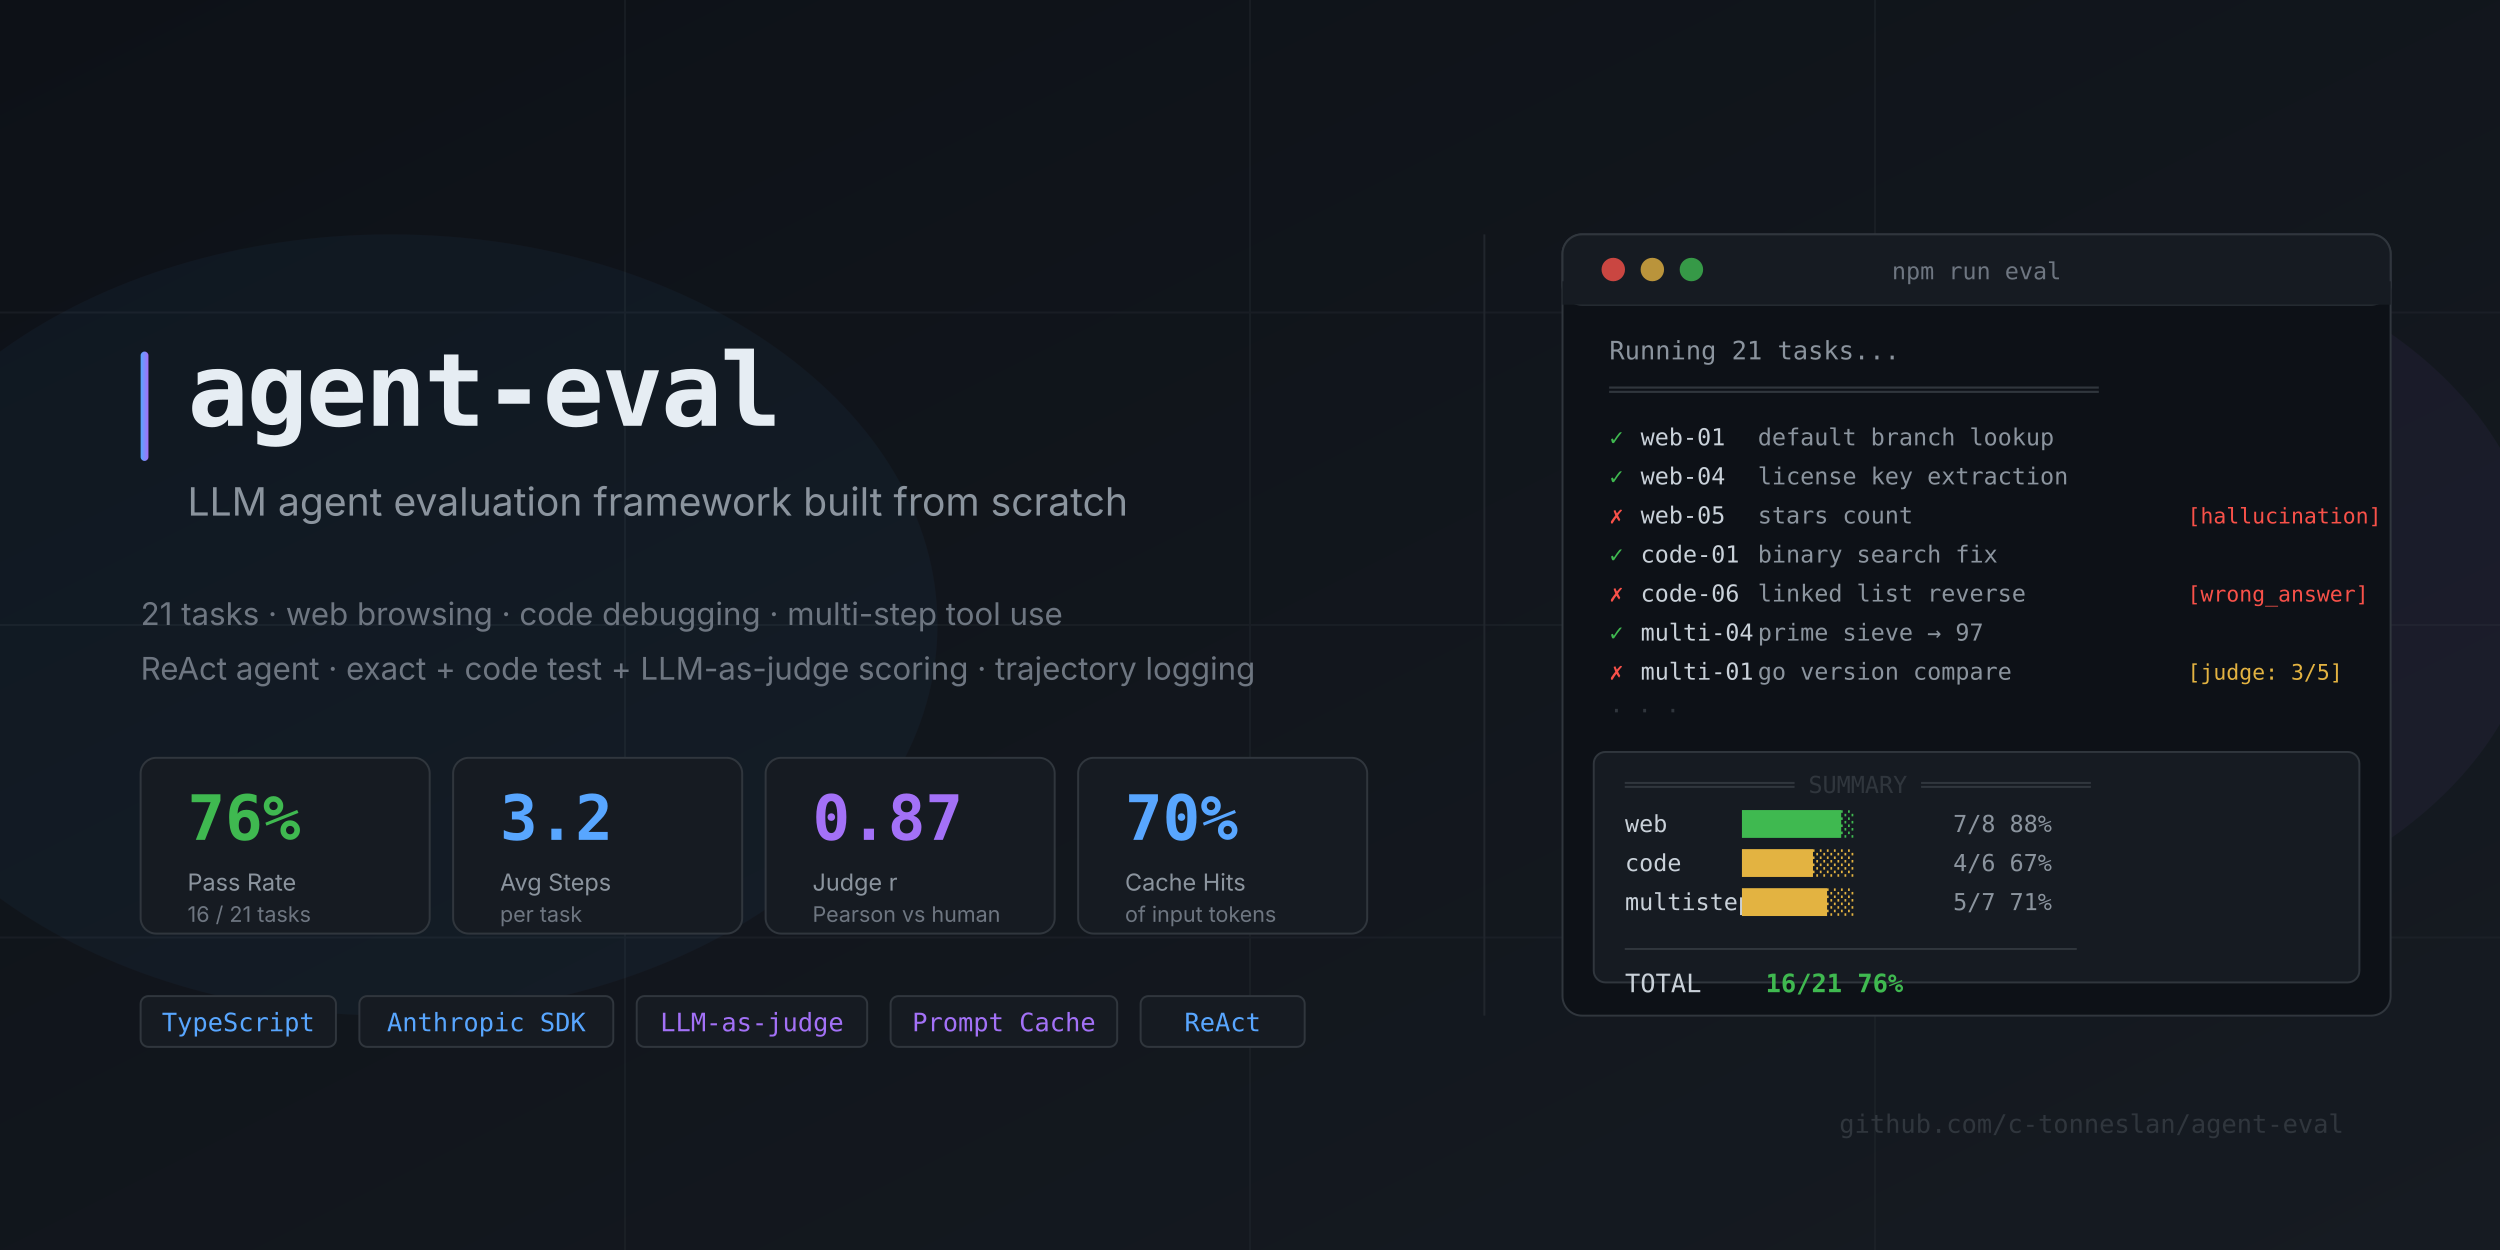
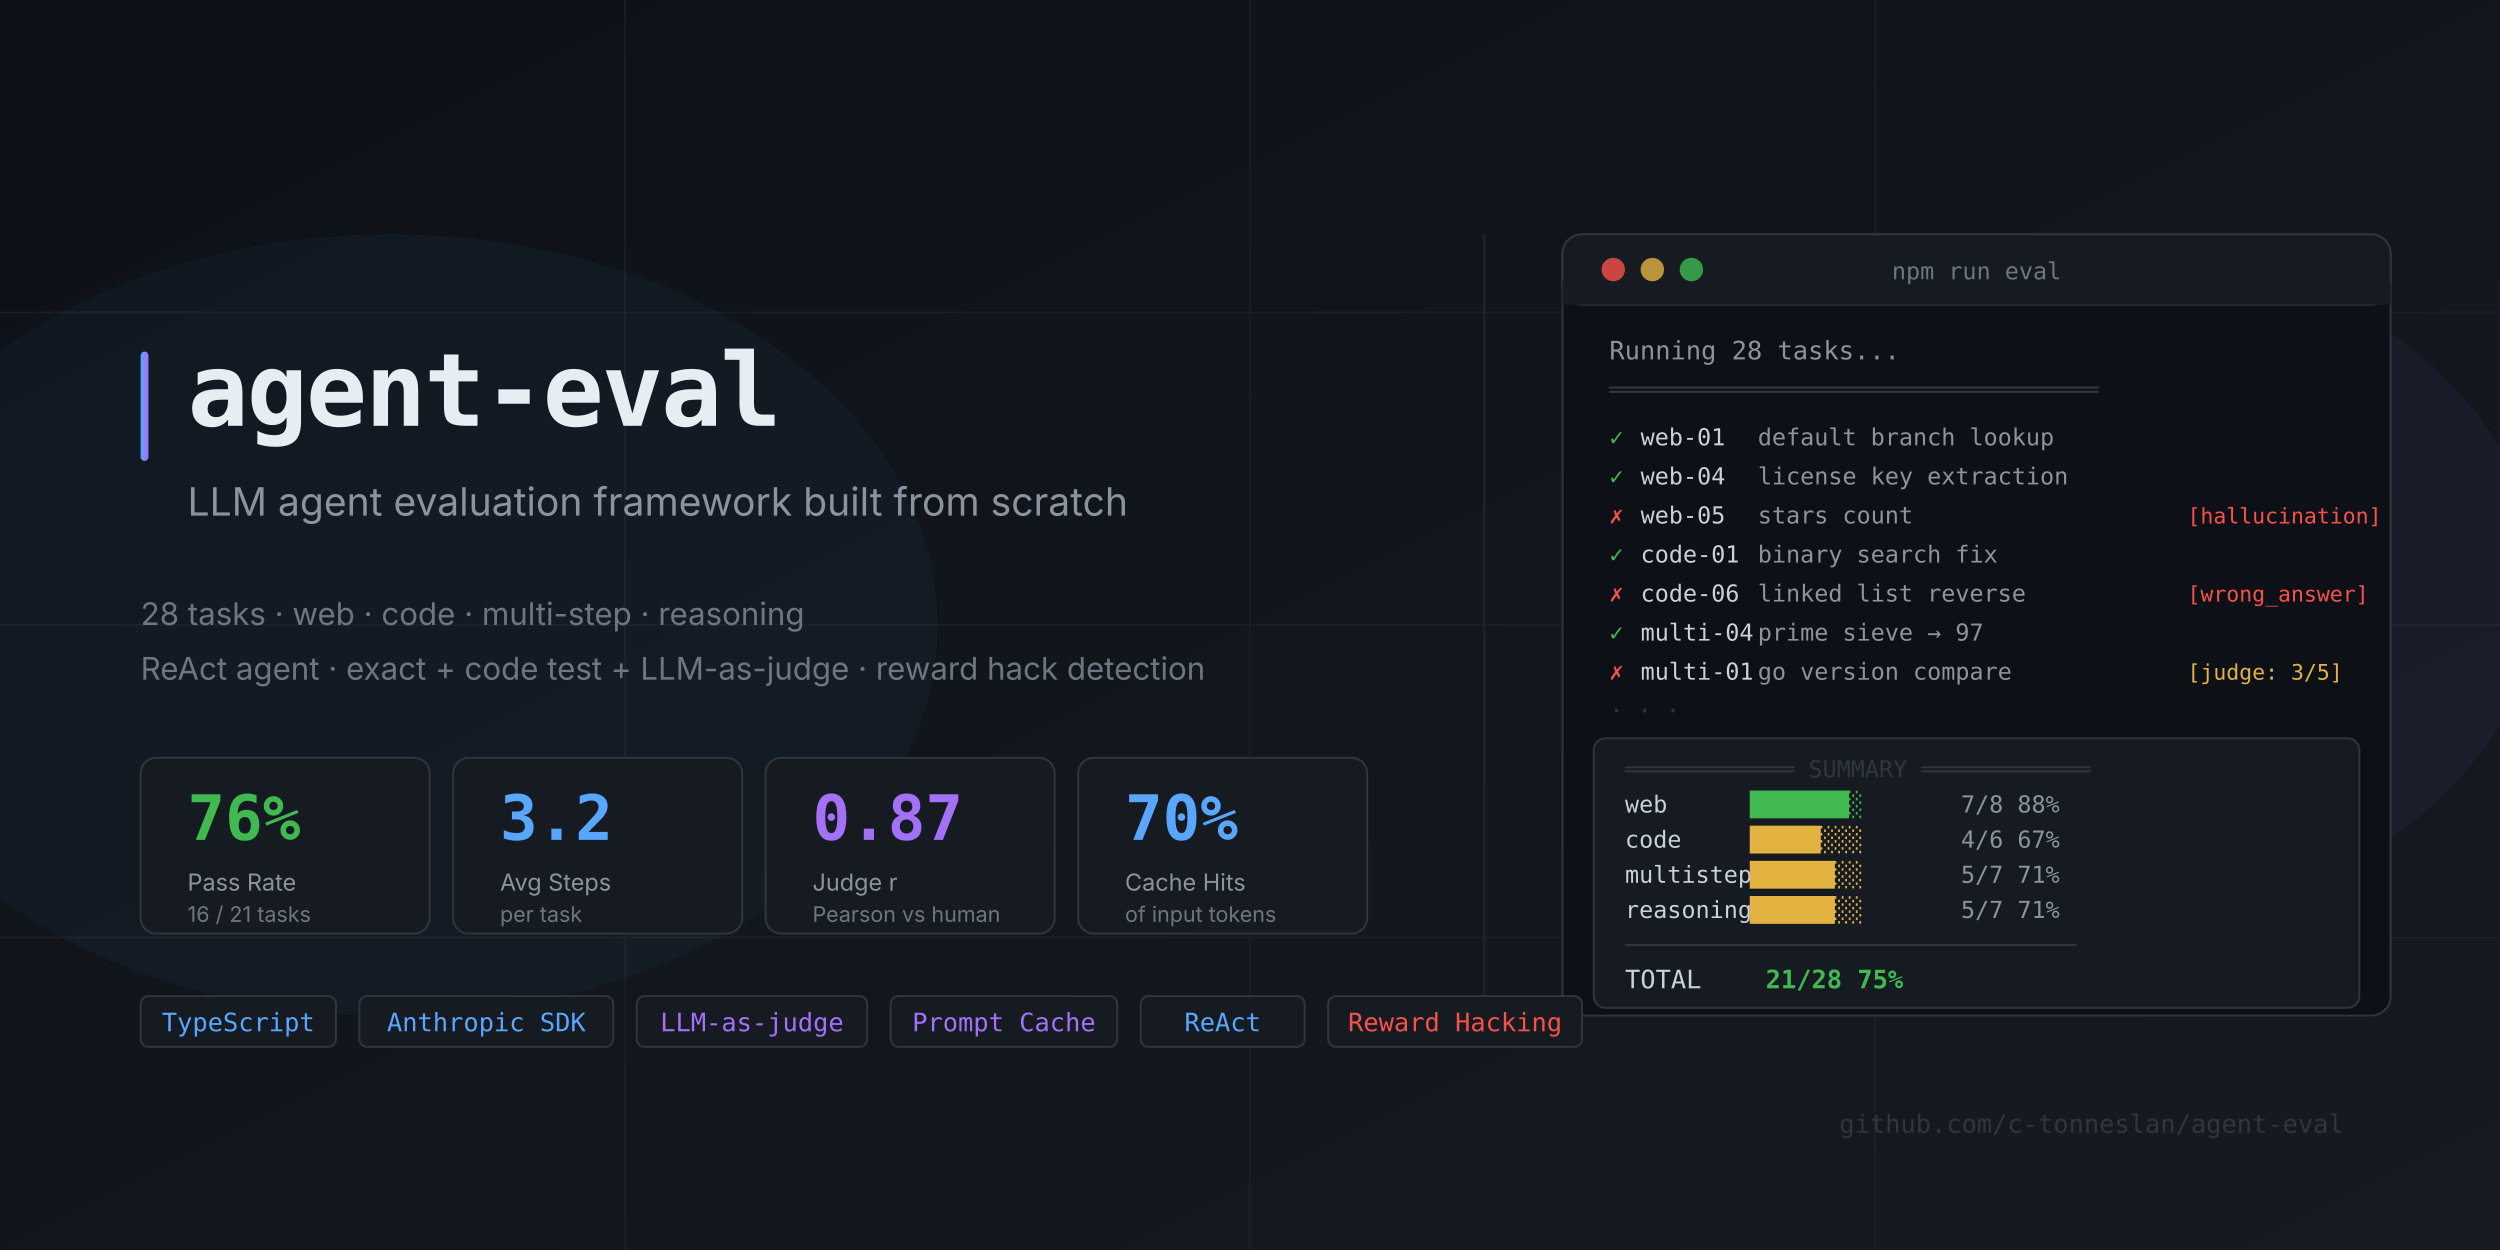
<svg xmlns="http://www.w3.org/2000/svg" width="1280" height="640" viewBox="0 0 1280 640">
  <defs>
    <linearGradient id="bgGrad" x1="0%" y1="0%" x2="100%" y2="100%">
      <stop offset="0%" style="stop-color:#0d1117;stop-opacity:1" />
      <stop offset="100%" style="stop-color:#161b22;stop-opacity:1" />
    </linearGradient>
    <linearGradient id="accentGrad" x1="0%" y1="0%" x2="100%" y2="0%">
      <stop offset="0%" style="stop-color:#58a6ff;stop-opacity:1" />
      <stop offset="100%" style="stop-color:#a371f7;stop-opacity:1" />
    </linearGradient>
    <filter id="glow">
      <feGaussianBlur stdDeviation="8" result="coloredBlur" />
      <feMerge>
        <feMergeNode in="coloredBlur" />
        <feMergeNode in="SourceGraphic" />
      </feMerge>
    </filter>
  </defs>
  <rect width="1280" height="640" fill="url(#bgGrad)" />
  <g stroke="#21262d" stroke-width="1" opacity="0.5">
    <line x1="0" y1="160" x2="1280" y2="160" />
    <line x1="0" y1="320" x2="1280" y2="320" />
    <line x1="0" y1="480" x2="1280" y2="480" />
    <line x1="320" y1="0" x2="320" y2="640" />
    <line x1="640" y1="0" x2="640" y2="640" />
    <line x1="960" y1="0" x2="960" y2="640" />
  </g>
  <ellipse cx="200" cy="320" rx="280" ry="200" fill="#58a6ff" opacity="0.04" />
  <ellipse cx="1050" cy="300" rx="250" ry="180" fill="#a371f7" opacity="0.05" />
  <rect x="72" y="180" width="4" height="56" rx="2" fill="url(#accentGrad)" />
  <text x="96" y="218" font-family="ui-monospace, 'Cascadia Code', 'Fira Code', monospace" font-size="52" font-weight="700" fill="#e6edf3" letter-spacing="-1">agent-eval</text>
  <text x="96" y="264" font-family="-apple-system, BlinkMacSystemFont, 'Segoe UI', sans-serif" font-size="20" fill="#8b949e">LLM agent evaluation framework built from scratch</text>
-   <text x="72" y="320" font-family="-apple-system, BlinkMacSystemFont, 'Segoe UI', sans-serif" font-size="16" fill="#6e7681">21 tasks · web browsing · code debugging · multi-step tool use</text>
-   <text x="72" y="348" font-family="-apple-system, BlinkMacSystemFont, 'Segoe UI', sans-serif" font-size="16" fill="#6e7681">ReAct agent · exact + code test + LLM-as-judge scoring · trajectory logging</text>
+   <text x="72" y="320" font-family="-apple-system, BlinkMacSystemFont, 'Segoe UI', sans-serif" font-size="16" fill="#6e7681">28 tasks · web · code · multi-step · reasoning</text>
+   <text x="72" y="348" font-family="-apple-system, BlinkMacSystemFont, 'Segoe UI', sans-serif" font-size="16" fill="#6e7681">ReAct agent · exact + code test + LLM-as-judge · reward hack detection</text>
  <rect x="72" y="388" width="148" height="90" rx="8" fill="#161b22" stroke="#30363d" stroke-width="1" />
  <text x="96" y="430" font-family="ui-monospace, monospace" font-size="32" font-weight="700" fill="#3fb950">76%</text>
  <text x="96" y="456" font-family="-apple-system, sans-serif" font-size="12" fill="#8b949e">Pass Rate</text>
  <text x="96" y="472" font-family="-apple-system, sans-serif" font-size="11" fill="#6e7681">16 / 21 tasks</text>
  <rect x="232" y="388" width="148" height="90" rx="8" fill="#161b22" stroke="#30363d" stroke-width="1" />
  <text x="256" y="430" font-family="ui-monospace, monospace" font-size="32" font-weight="700" fill="#58a6ff">3.2</text>
  <text x="256" y="456" font-family="-apple-system, sans-serif" font-size="12" fill="#8b949e">Avg Steps</text>
  <text x="256" y="472" font-family="-apple-system, sans-serif" font-size="11" fill="#6e7681">per task</text>
  <rect x="392" y="388" width="148" height="90" rx="8" fill="#161b22" stroke="#30363d" stroke-width="1" />
  <text x="416" y="430" font-family="ui-monospace, monospace" font-size="32" font-weight="700" fill="#a371f7">0.87</text>
  <text x="416" y="456" font-family="-apple-system, sans-serif" font-size="12" fill="#8b949e">Judge r</text>
  <text x="416" y="472" font-family="-apple-system, sans-serif" font-size="11" fill="#6e7681">Pearson vs human</text>
  <rect x="552" y="388" width="148" height="90" rx="8" fill="#161b22" stroke="#30363d" stroke-width="1" />
  <text x="576" y="430" font-family="ui-monospace, monospace" font-size="32" font-weight="700" fill="#58a6ff">70%</text>
  <text x="576" y="456" font-family="-apple-system, sans-serif" font-size="12" fill="#8b949e">Cache Hits</text>
  <text x="576" y="472" font-family="-apple-system, sans-serif" font-size="11" fill="#6e7681">of input tokens</text>
  <line x1="760" y1="120" x2="760" y2="520" stroke="#21262d" stroke-width="1" />
  <rect x="800" y="120" width="424" height="400" rx="10" fill="#0d1117" stroke="#30363d" stroke-width="1" />
  <rect x="800" y="120" width="424" height="36" rx="10" fill="#161b22" stroke="#30363d" stroke-width="1" />
  <rect x="800" y="144" width="424" height="12" fill="#161b22" />
  <circle cx="826" cy="138" r="6" fill="#f85149" opacity="0.8" />
  <circle cx="846" cy="138" r="6" fill="#e3b341" opacity="0.8" />
  <circle cx="866" cy="138" r="6" fill="#3fb950" opacity="0.8" />
  <text x="1012" y="143" font-family="ui-monospace, monospace" font-size="12" fill="#6e7681" text-anchor="middle">npm run eval</text>
-   <text x="824" y="184" font-family="ui-monospace, 'Cascadia Code', monospace" font-size="13" fill="#8b949e">Running 21 tasks...</text>
+   <text x="824" y="184" font-family="ui-monospace, 'Cascadia Code', monospace" font-size="13" fill="#8b949e">Running 28 tasks...</text>
  <text x="824" y="204" font-family="ui-monospace, monospace" font-size="13" fill="#30363d">════════════════════════════════</text>
  <text x="824" y="228" font-family="ui-monospace, monospace" font-size="12" fill="#3fb950">✓</text>
  <text x="840" y="228" font-family="ui-monospace, monospace" font-size="12" fill="#c9d1d9">web-01</text>
  <text x="900" y="228" font-family="ui-monospace, monospace" font-size="12" fill="#8b949e">default branch lookup</text>
  <text x="824" y="248" font-family="ui-monospace, monospace" font-size="12" fill="#3fb950">✓</text>
  <text x="840" y="248" font-family="ui-monospace, monospace" font-size="12" fill="#c9d1d9">web-04</text>
  <text x="900" y="248" font-family="ui-monospace, monospace" font-size="12" fill="#8b949e">license key extraction</text>
  <text x="824" y="268" font-family="ui-monospace, monospace" font-size="12" fill="#f85149">✗</text>
  <text x="840" y="268" font-family="ui-monospace, monospace" font-size="12" fill="#c9d1d9">web-05</text>
  <text x="900" y="268" font-family="ui-monospace, monospace" font-size="12" fill="#8b949e">stars count</text>
  <text x="1120" y="268" font-family="ui-monospace, monospace" font-size="11" fill="#f85149">[hallucination]</text>
  <text x="824" y="288" font-family="ui-monospace, monospace" font-size="12" fill="#3fb950">✓</text>
  <text x="840" y="288" font-family="ui-monospace, monospace" font-size="12" fill="#c9d1d9">code-01</text>
  <text x="900" y="288" font-family="ui-monospace, monospace" font-size="12" fill="#8b949e">binary search fix</text>
  <text x="824" y="308" font-family="ui-monospace, monospace" font-size="12" fill="#f85149">✗</text>
  <text x="840" y="308" font-family="ui-monospace, monospace" font-size="12" fill="#c9d1d9">code-06</text>
  <text x="900" y="308" font-family="ui-monospace, monospace" font-size="12" fill="#8b949e">linked list reverse</text>
  <text x="1120" y="308" font-family="ui-monospace, monospace" font-size="11" fill="#f85149">[wrong_answer]</text>
  <text x="824" y="328" font-family="ui-monospace, monospace" font-size="12" fill="#3fb950">✓</text>
  <text x="840" y="328" font-family="ui-monospace, monospace" font-size="12" fill="#c9d1d9">multi-04</text>
  <text x="900" y="328" font-family="ui-monospace, monospace" font-size="12" fill="#8b949e">prime sieve → 97</text>
  <text x="824" y="348" font-family="ui-monospace, monospace" font-size="12" fill="#f85149">✗</text>
  <text x="840" y="348" font-family="ui-monospace, monospace" font-size="12" fill="#c9d1d9">multi-01</text>
  <text x="900" y="348" font-family="ui-monospace, monospace" font-size="12" fill="#8b949e">go version compare</text>
  <text x="1120" y="348" font-family="ui-monospace, monospace" font-size="11" fill="#e3b341">[judge: 3/5]</text>
  <text x="824" y="368" font-family="ui-monospace, monospace" font-size="12" fill="#30363d">· · ·</text>
-   <rect x="816" y="385" width="392" height="118" rx="6" fill="#161b22" stroke="#30363d" stroke-width="1" />
-   <text x="832" y="406" font-family="ui-monospace, monospace" font-size="12" fill="#30363d">════════════ SUMMARY ════════════</text>
-   <text x="832" y="426" font-family="ui-monospace, monospace" font-size="12" fill="#c9d1d9">web     </text>
-   <text x="892" y="426" font-family="ui-monospace, monospace" font-size="12" fill="#3fb950">███████░</text>
-   <text x="1000" y="426" font-family="ui-monospace, monospace" font-size="12" fill="#8b949e"> 7/8  88%</text>
-   <text x="832" y="446" font-family="ui-monospace, monospace" font-size="12" fill="#c9d1d9">code    </text>
-   <text x="892" y="446" font-family="ui-monospace, monospace" font-size="12" fill="#e3b341">█████░░░</text>
-   <text x="1000" y="446" font-family="ui-monospace, monospace" font-size="12" fill="#8b949e"> 4/6  67%</text>
-   <text x="832" y="466" font-family="ui-monospace, monospace" font-size="12" fill="#c9d1d9">multistep</text>
-   <text x="892" y="466" font-family="ui-monospace, monospace" font-size="12" fill="#e3b341">██████░░</text>
-   <text x="1000" y="466" font-family="ui-monospace, monospace" font-size="12" fill="#8b949e"> 5/7  71%</text>
-   <text x="832" y="490" font-family="ui-monospace, monospace" font-size="12" fill="#30363d">────────────────────────────────</text>
-   <text x="832" y="508" font-family="ui-monospace, monospace" font-size="13" fill="#c9d1d9">TOTAL   </text>
-   <text x="904" y="508" font-family="ui-monospace, monospace" font-size="13" font-weight="700" fill="#3fb950">16/21  76%</text>
+   <rect x="816" y="378" width="392" height="138" rx="6" fill="#161b22" stroke="#30363d" stroke-width="1" />
+   <text x="832" y="398" font-family="ui-monospace, monospace" font-size="12" fill="#30363d">════════════ SUMMARY ════════════</text>
+   <text x="832" y="416" font-family="ui-monospace, monospace" font-size="12" fill="#c9d1d9">web      </text>
+   <text x="896" y="416" font-family="ui-monospace, monospace" font-size="12" fill="#3fb950">███████░</text>
+   <text x="1004" y="416" font-family="ui-monospace, monospace" font-size="12" fill="#8b949e"> 7/8  88%</text>
+   <text x="832" y="434" font-family="ui-monospace, monospace" font-size="12" fill="#c9d1d9">code     </text>
+   <text x="896" y="434" font-family="ui-monospace, monospace" font-size="12" fill="#e3b341">█████░░░</text>
+   <text x="1004" y="434" font-family="ui-monospace, monospace" font-size="12" fill="#8b949e"> 4/6  67%</text>
+   <text x="832" y="452" font-family="ui-monospace, monospace" font-size="12" fill="#c9d1d9">multistep</text>
+   <text x="896" y="452" font-family="ui-monospace, monospace" font-size="12" fill="#e3b341">██████░░</text>
+   <text x="1004" y="452" font-family="ui-monospace, monospace" font-size="12" fill="#8b949e"> 5/7  71%</text>
+   <text x="832" y="470" font-family="ui-monospace, monospace" font-size="12" fill="#c9d1d9">reasoning</text>
+   <text x="896" y="470" font-family="ui-monospace, monospace" font-size="12" fill="#e3b341">██████░░</text>
+   <text x="1004" y="470" font-family="ui-monospace, monospace" font-size="12" fill="#8b949e"> 5/7  71%</text>
+   <text x="832" y="488" font-family="ui-monospace, monospace" font-size="12" fill="#30363d">────────────────────────────────</text>
+   <text x="832" y="506" font-family="ui-monospace, monospace" font-size="13" fill="#c9d1d9">TOTAL    </text>
+   <text x="904" y="506" font-family="ui-monospace, monospace" font-size="13" font-weight="700" fill="#3fb950">21/28  75%</text>
  <g font-family="ui-monospace, monospace" font-size="13">
    <rect x="72" y="510" width="100" height="26" rx="4" fill="#161b22" stroke="#30363d" stroke-width="1" />
    <text x="122" y="528" fill="#58a6ff" text-anchor="middle">TypeScript</text>
    <rect x="184" y="510" width="130" height="26" rx="4" fill="#161b22" stroke="#30363d" stroke-width="1" />
    <text x="249" y="528" fill="#58a6ff" text-anchor="middle">Anthropic SDK</text>
    <rect x="326" y="510" width="118" height="26" rx="4" fill="#161b22" stroke="#30363d" stroke-width="1" />
    <text x="385" y="528" fill="#a371f7" text-anchor="middle">LLM-as-judge</text>
    <rect x="456" y="510" width="116" height="26" rx="4" fill="#161b22" stroke="#30363d" stroke-width="1" />
    <text x="514" y="528" fill="#a371f7" text-anchor="middle">Prompt Cache</text>
    <rect x="584" y="510" width="84" height="26" rx="4" fill="#161b22" stroke="#30363d" stroke-width="1" />
    <text x="626" y="528" fill="#58a6ff" text-anchor="middle">ReAct</text>
+     <rect x="680" y="510" width="130" height="26" rx="4" fill="#161b22" stroke="#30363d" stroke-width="1" />
+     <text x="745" y="528" fill="#f85149" text-anchor="middle">Reward Hacking</text>
  </g>
  <text x="1200" y="580" font-family="ui-monospace, monospace" font-size="13" fill="#30363d" text-anchor="end">github.com/c-tonneslan/agent-eval</text>
</svg>
